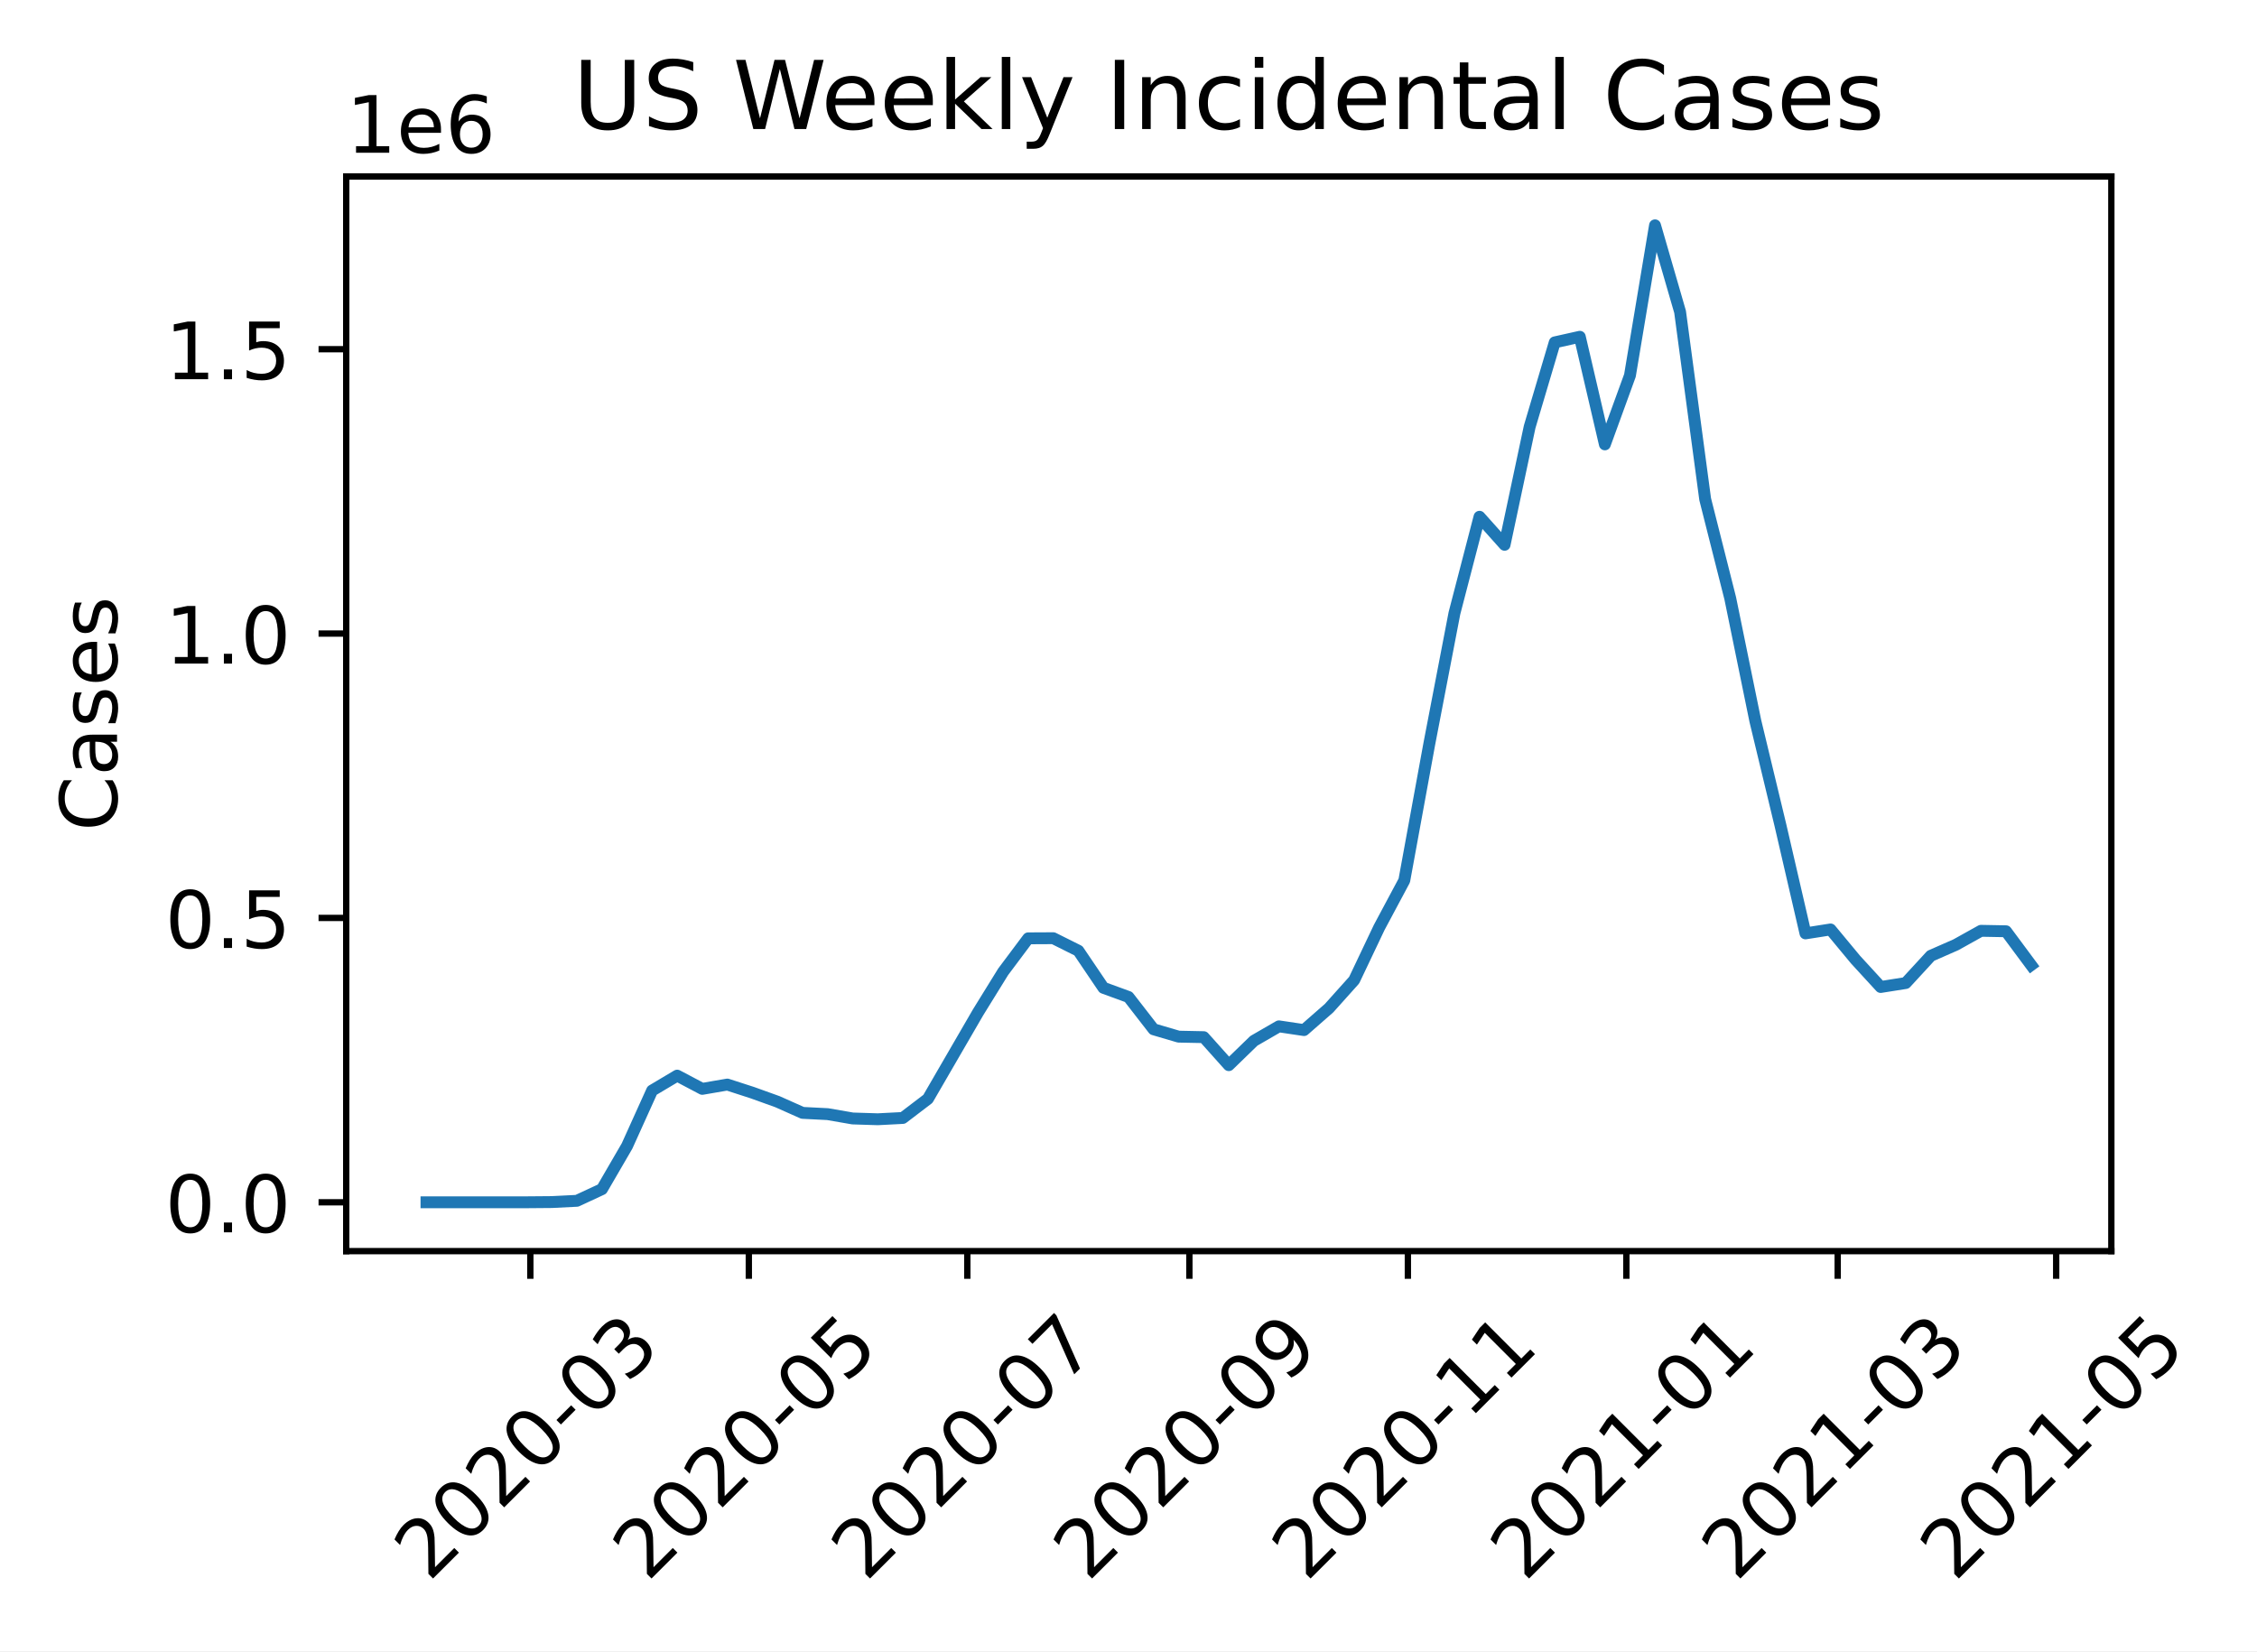
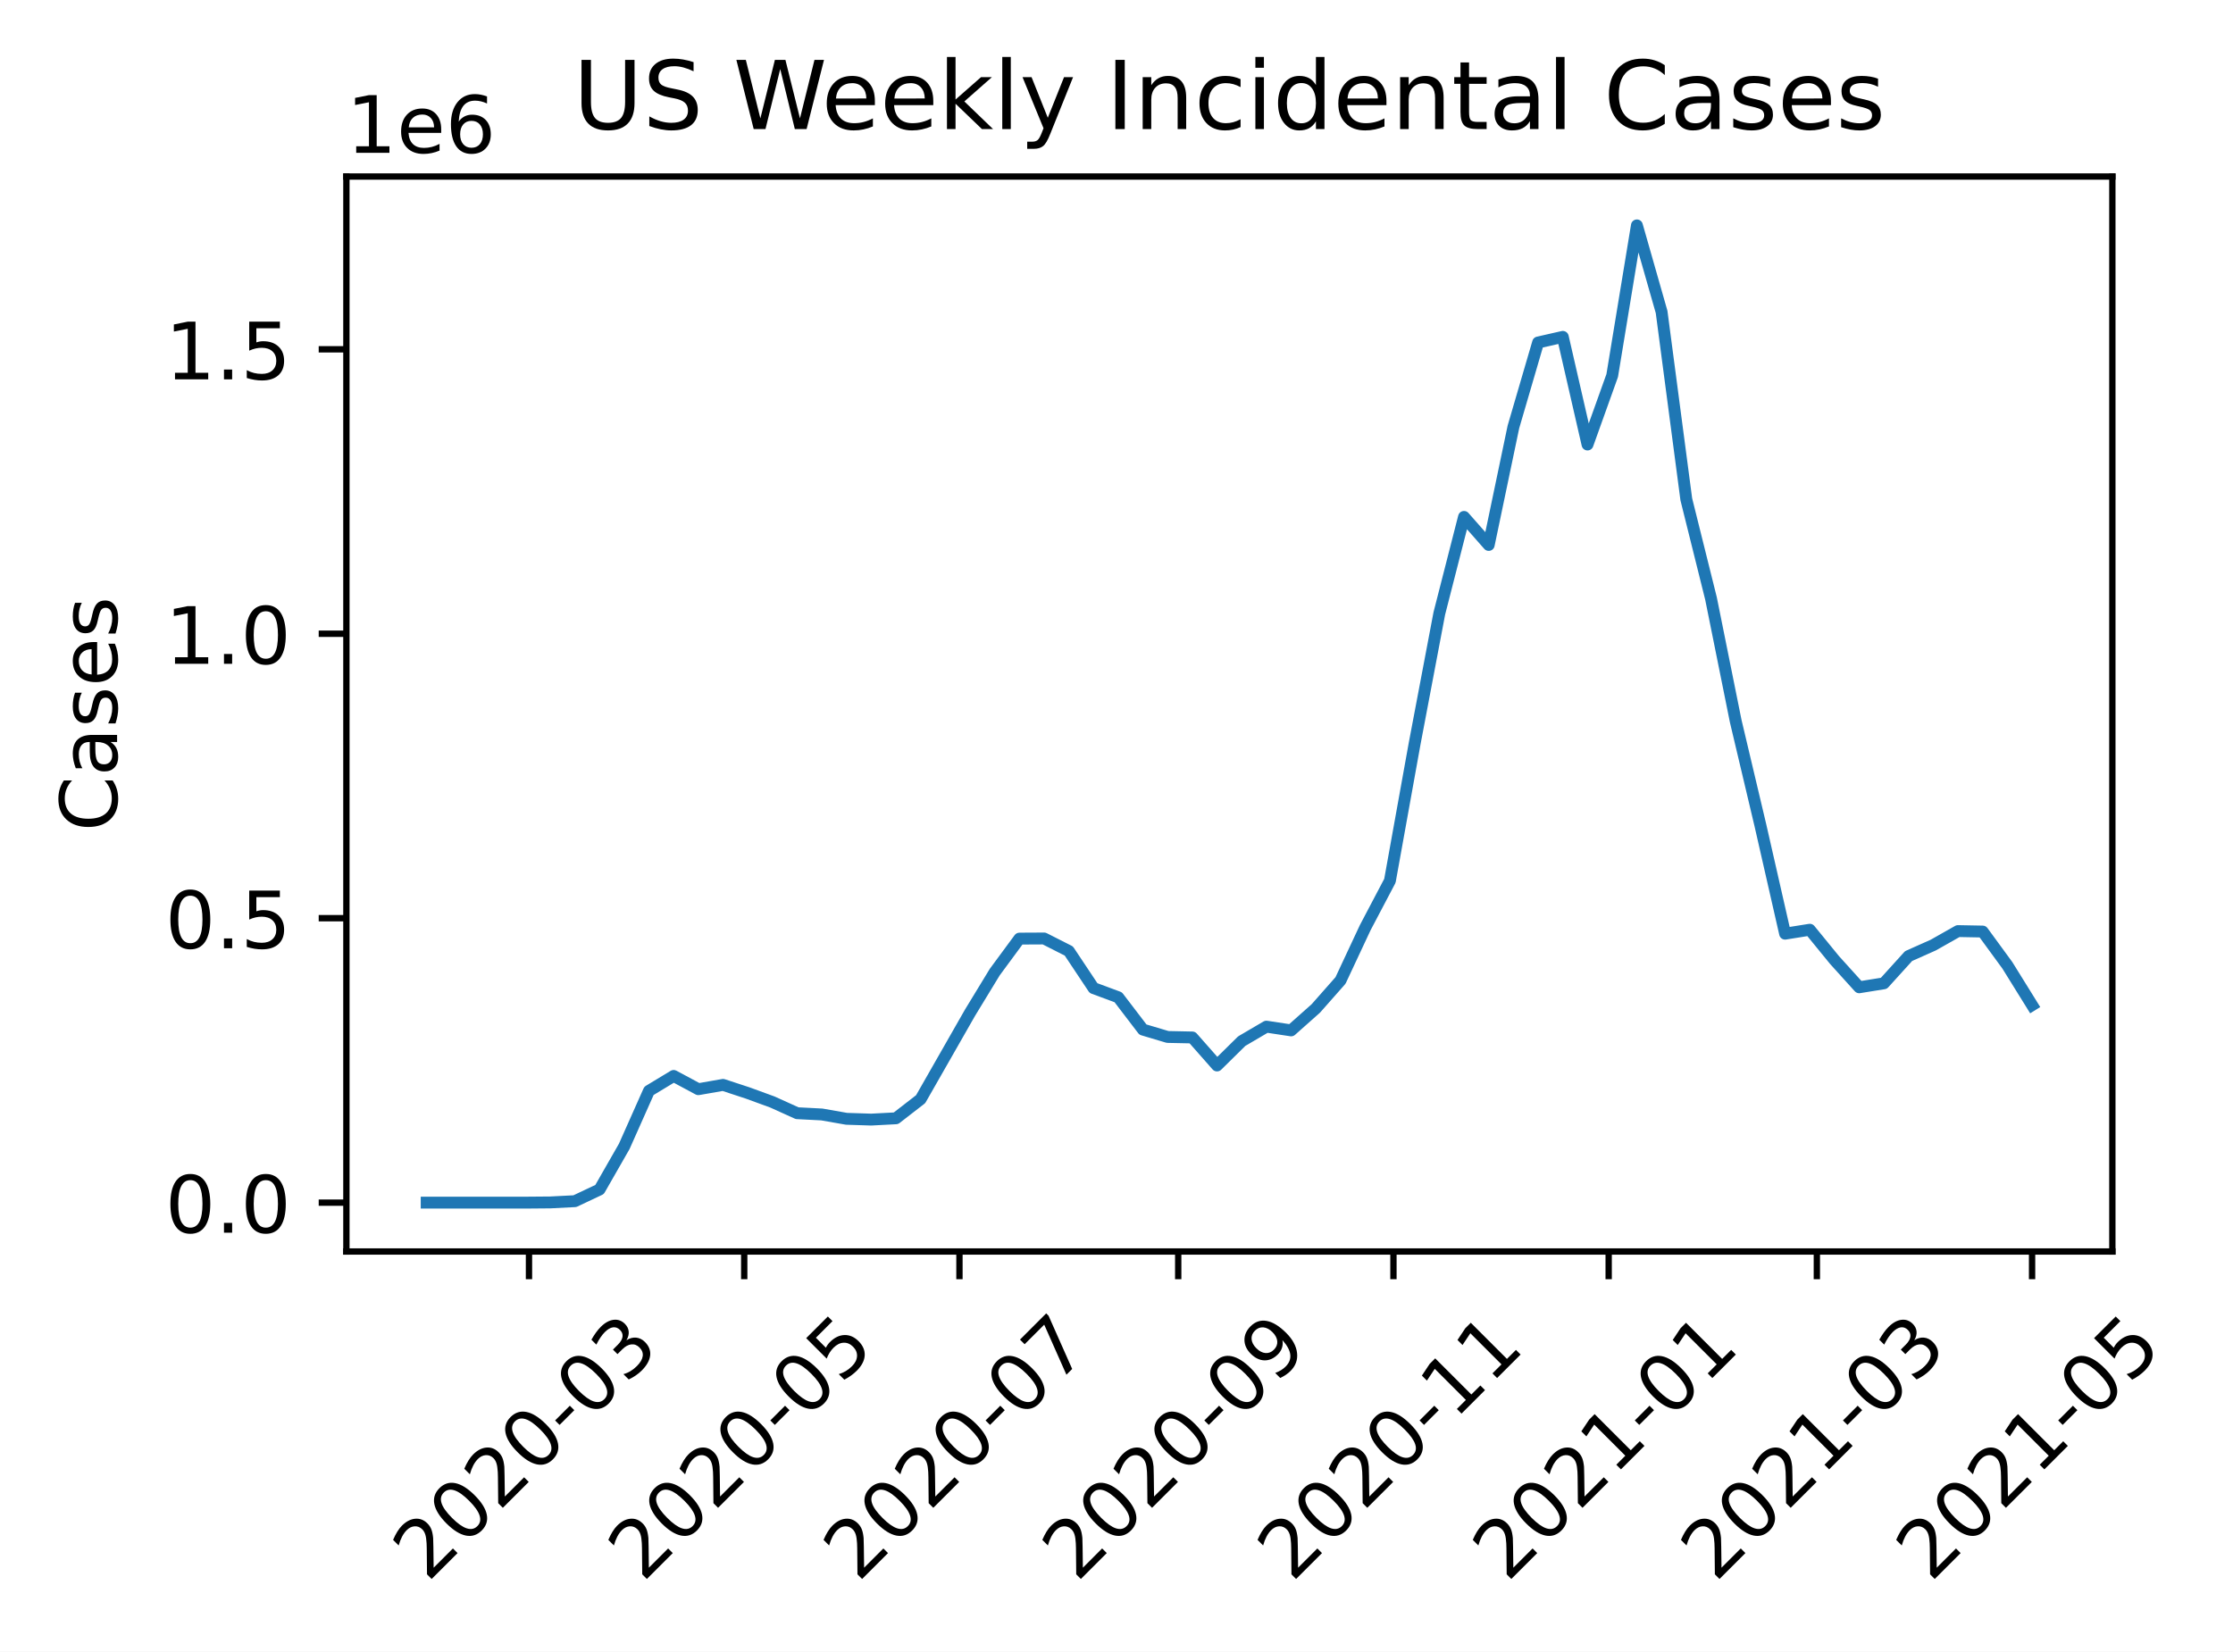
- <svg xmlns="http://www.w3.org/2000/svg" xmlns:xlink="http://www.w3.org/1999/xlink" height="208.807pt" version="1.1" viewBox="0 0 285.4 208.807" width="285.4pt">
+ <svg xmlns="http://www.w3.org/2000/svg" xmlns:xlink="http://www.w3.org/1999/xlink" height="208.807pt" version="1.1" viewBox="0 0 282.23 208.807" width="282.23pt">
  <defs>
    <style type="text/css">
*{stroke-linecap:butt;stroke-linejoin:round;}
  </style>
  </defs>
  <g id="figure_1">
    <g id="patch_1">
-       <path d="M 0 208.807  L 285.4 208.807  L 285.4 0  L 0 0  z " style="fill:#ffffff;" />
+       <path d="M 0 208.807  L 282.23 208.807  L 282.23 0  L 0 0  z " style="fill:#ffffff;" />
    </g>
    <g id="axes_1">
      <g id="patch_2">
        <path d="M 43.781 158.218  L 266.981 158.218  L 266.981 22.318  L 43.781 22.318  z " style="fill:#ffffff;" />
      </g>
      <g id="matplotlib.axis_1">
        <g id="xtick_1">
          <g id="line2d_1">
            <defs>
-               <path d="M 0 0  L 0 3.5  " id="md26c8390fe" style="stroke:#000000;stroke-width:0.8;" />
-             </defs>
-             <g>
-               <use style="stroke:#000000;stroke-width:0.8;" x="67.061" xlink:href="#md26c8390fe" y="158.218" />
+               <path d="M 0 0  L 0 3.5  " id="m4db7b34d1a" style="stroke:#000000;stroke-width:0.8;" />
+             </defs>
+             <g>
+               <use style="stroke:#000000;stroke-width:0.8;" x="66.859" xlink:href="#m4db7b34d1a" y="158.218" />
            </g>
          </g>
          <g id="text_1">
            <defs>
              <path d="M 19.188 8.297  L 53.609 8.297  L 53.609 0  L 7.328 0  L 7.328 8.297  Q 12.938 14.109 22.625 23.891  Q 32.328 33.688 34.812 36.531  Q 39.547 41.844 41.422 45.531  Q 43.312 49.219 43.312 52.781  Q 43.312 58.594 39.234 62.25  Q 35.156 65.922 28.609 65.922  Q 23.969 65.922 18.812 64.312  Q 13.672 62.703 7.812 59.422  L 7.812 69.391  Q 13.766 71.781 18.938 73  Q 24.125 74.219 28.422 74.219  Q 39.75 74.219 46.484 68.547  Q 53.219 62.891 53.219 53.422  Q 53.219 48.922 51.531 44.891  Q 49.859 40.875 45.406 35.406  Q 44.188 33.984 37.641 27.219  Q 31.109 20.453 19.188 8.297  z " id="DejaVuSans-50" />
              <path d="M 31.781 66.406  Q 24.172 66.406 20.328 58.906  Q 16.5 51.422 16.5 36.375  Q 16.5 21.391 20.328 13.891  Q 24.172 6.391 31.781 6.391  Q 39.453 6.391 43.281 13.891  Q 47.125 21.391 47.125 36.375  Q 47.125 51.422 43.281 58.906  Q 39.453 66.406 31.781 66.406  z M 31.781 74.219  Q 44.047 74.219 50.516 64.516  Q 56.984 54.828 56.984 36.375  Q 56.984 17.969 50.516 8.266  Q 44.047 -1.422 31.781 -1.422  Q 19.531 -1.422 13.062 8.266  Q 6.594 17.969 6.594 36.375  Q 6.594 54.828 13.062 64.516  Q 19.531 74.219 31.781 74.219  z " id="DejaVuSans-48" />
              <path d="M 4.891 31.391  L 31.203 31.391  L 31.203 23.391  L 4.891 23.391  z " id="DejaVuSans-45" />
              <path d="M 40.578 39.312  Q 47.656 37.797 51.625 33  Q 55.609 28.219 55.609 21.188  Q 55.609 10.406 48.188 4.484  Q 40.766 -1.422 27.094 -1.422  Q 22.516 -1.422 17.656 -0.516  Q 12.797 0.391 7.625 2.203  L 7.625 11.719  Q 11.719 9.328 16.594 8.109  Q 21.484 6.891 26.812 6.891  Q 36.078 6.891 40.938 10.547  Q 45.797 14.203 45.797 21.188  Q 45.797 27.641 41.281 31.266  Q 36.766 34.906 28.719 34.906  L 20.219 34.906  L 20.219 43.016  L 29.109 43.016  Q 36.375 43.016 40.234 45.922  Q 44.094 48.828 44.094 54.297  Q 44.094 59.906 40.109 62.906  Q 36.141 65.922 28.719 65.922  Q 24.656 65.922 20.016 65.031  Q 15.375 64.156 9.812 62.312  L 9.812 71.094  Q 15.438 72.656 20.344 73.438  Q 25.25 74.219 29.594 74.219  Q 40.828 74.219 47.359 69.109  Q 53.906 64.016 53.906 55.328  Q 53.906 49.266 50.438 45.094  Q 46.969 40.922 40.578 39.312  z " id="DejaVuSans-51" />
            </defs>
-             <g transform="translate(54.24016 200.1359)rotate(-45)scale(0.1 -0.1)">
+             <g transform="translate(54.03809 200.1359)rotate(-45)scale(0.1 -0.1)">
              <use xlink:href="#DejaVuSans-50" />
              <use x="63.623" xlink:href="#DejaVuSans-48" />
              <use x="127.246" xlink:href="#DejaVuSans-50" />
              <use x="190.869" xlink:href="#DejaVuSans-48" />
              <use x="254.492" xlink:href="#DejaVuSans-45" />
              <use x="290.576" xlink:href="#DejaVuSans-48" />
              <use x="354.199" xlink:href="#DejaVuSans-51" />
            </g>
          </g>
        </g>
        <g id="xtick_2">
          <g id="line2d_2">
            <g>
-               <use style="stroke:#000000;stroke-width:0.8;" x="94.69" xlink:href="#md26c8390fe" y="158.218" />
+               <use style="stroke:#000000;stroke-width:0.8;" x="94.063" xlink:href="#m4db7b34d1a" y="158.218" />
            </g>
          </g>
          <g id="text_2">
            <defs>
              <path d="M 10.797 72.906  L 49.516 72.906  L 49.516 64.594  L 19.828 64.594  L 19.828 46.734  Q 21.969 47.469 24.109 47.828  Q 26.266 48.188 28.422 48.188  Q 40.625 48.188 47.75 41.5  Q 54.891 34.812 54.891 23.391  Q 54.891 11.625 47.562 5.094  Q 40.234 -1.422 26.906 -1.422  Q 22.312 -1.422 17.547 -0.641  Q 12.797 0.141 7.719 1.703  L 7.719 11.625  Q 12.109 9.234 16.797 8.062  Q 21.484 6.891 26.703 6.891  Q 35.156 6.891 40.078 11.328  Q 45.016 15.766 45.016 23.391  Q 45.016 31 40.078 35.438  Q 35.156 39.891 26.703 39.891  Q 22.75 39.891 18.812 39.016  Q 14.891 38.141 10.797 36.281  z " id="DejaVuSans-53" />
            </defs>
-             <g transform="translate(81.86841 200.1359)rotate(-45)scale(0.1 -0.1)">
+             <g transform="translate(81.24129 200.1359)rotate(-45)scale(0.1 -0.1)">
              <use xlink:href="#DejaVuSans-50" />
              <use x="63.623" xlink:href="#DejaVuSans-48" />
              <use x="127.246" xlink:href="#DejaVuSans-50" />
              <use x="190.869" xlink:href="#DejaVuSans-48" />
              <use x="254.492" xlink:href="#DejaVuSans-45" />
              <use x="290.576" xlink:href="#DejaVuSans-48" />
              <use x="354.199" xlink:href="#DejaVuSans-53" />
            </g>
          </g>
        </g>
        <g id="xtick_3">
          <g id="line2d_3">
            <g>
-               <use style="stroke:#000000;stroke-width:0.8;" x="122.318" xlink:href="#md26c8390fe" y="158.218" />
+               <use style="stroke:#000000;stroke-width:0.8;" x="121.266" xlink:href="#m4db7b34d1a" y="158.218" />
            </g>
          </g>
          <g id="text_3">
            <defs>
              <path d="M 8.203 72.906  L 55.078 72.906  L 55.078 68.703  L 28.609 0  L 18.312 0  L 43.219 64.594  L 8.203 64.594  z " id="DejaVuSans-55" />
            </defs>
-             <g transform="translate(109.4967 200.1359)rotate(-45)scale(0.1 -0.1)">
+             <g transform="translate(108.4445 200.1359)rotate(-45)scale(0.1 -0.1)">
              <use xlink:href="#DejaVuSans-50" />
              <use x="63.623" xlink:href="#DejaVuSans-48" />
              <use x="127.246" xlink:href="#DejaVuSans-50" />
              <use x="190.869" xlink:href="#DejaVuSans-48" />
              <use x="254.492" xlink:href="#DejaVuSans-45" />
              <use x="290.576" xlink:href="#DejaVuSans-48" />
              <use x="354.199" xlink:href="#DejaVuSans-55" />
            </g>
          </g>
        </g>
        <g id="xtick_4">
          <g id="line2d_4">
            <g>
-               <use style="stroke:#000000;stroke-width:0.8;" x="150.399" xlink:href="#md26c8390fe" y="158.218" />
+               <use style="stroke:#000000;stroke-width:0.8;" x="148.915" xlink:href="#m4db7b34d1a" y="158.218" />
            </g>
          </g>
          <g id="text_4">
            <defs>
              <path d="M 10.984 1.516  L 10.984 10.5  Q 14.703 8.734 18.5 7.812  Q 22.312 6.891 25.984 6.891  Q 35.75 6.891 40.891 13.453  Q 46.047 20.016 46.781 33.406  Q 43.953 29.203 39.594 26.953  Q 35.25 24.703 29.984 24.703  Q 19.047 24.703 12.672 31.312  Q 6.297 37.938 6.297 49.422  Q 6.297 60.641 12.938 67.422  Q 19.578 74.219 30.609 74.219  Q 43.266 74.219 49.922 64.516  Q 56.594 54.828 56.594 36.375  Q 56.594 19.141 48.406 8.859  Q 40.234 -1.422 26.422 -1.422  Q 22.703 -1.422 18.891 -0.688  Q 15.094 0.047 10.984 1.516  z M 30.609 32.422  Q 37.25 32.422 41.125 36.953  Q 45.016 41.5 45.016 49.422  Q 45.016 57.281 41.125 61.844  Q 37.25 66.406 30.609 66.406  Q 23.969 66.406 20.094 61.844  Q 16.219 57.281 16.219 49.422  Q 16.219 41.5 20.094 36.953  Q 23.969 32.422 30.609 32.422  z " id="DejaVuSans-57" />
            </defs>
-             <g transform="translate(137.5778 200.1359)rotate(-45)scale(0.1 -0.1)">
+             <g transform="translate(136.0936 200.1359)rotate(-45)scale(0.1 -0.1)">
              <use xlink:href="#DejaVuSans-50" />
              <use x="63.623" xlink:href="#DejaVuSans-48" />
              <use x="127.246" xlink:href="#DejaVuSans-50" />
              <use x="190.869" xlink:href="#DejaVuSans-48" />
              <use x="254.492" xlink:href="#DejaVuSans-45" />
              <use x="290.576" xlink:href="#DejaVuSans-48" />
              <use x="354.199" xlink:href="#DejaVuSans-57" />
            </g>
          </g>
        </g>
        <g id="xtick_5">
          <g id="line2d_5">
            <g>
-               <use style="stroke:#000000;stroke-width:0.8;" x="178.027" xlink:href="#md26c8390fe" y="158.218" />
+               <use style="stroke:#000000;stroke-width:0.8;" x="176.118" xlink:href="#m4db7b34d1a" y="158.218" />
            </g>
          </g>
          <g id="text_5">
            <defs>
              <path d="M 12.406 8.297  L 28.516 8.297  L 28.516 63.922  L 10.984 60.406  L 10.984 69.391  L 28.422 72.906  L 38.281 72.906  L 38.281 8.297  L 54.391 8.297  L 54.391 0  L 12.406 0  z " id="DejaVuSans-49" />
            </defs>
-             <g transform="translate(165.2061 200.1359)rotate(-45)scale(0.1 -0.1)">
+             <g transform="translate(163.2968 200.1359)rotate(-45)scale(0.1 -0.1)">
              <use xlink:href="#DejaVuSans-50" />
              <use x="63.623" xlink:href="#DejaVuSans-48" />
              <use x="127.246" xlink:href="#DejaVuSans-50" />
              <use x="190.869" xlink:href="#DejaVuSans-48" />
              <use x="254.492" xlink:href="#DejaVuSans-45" />
              <use x="290.576" xlink:href="#DejaVuSans-49" />
              <use x="354.199" xlink:href="#DejaVuSans-49" />
            </g>
          </g>
        </g>
        <g id="xtick_6">
          <g id="line2d_6">
            <g>
-               <use style="stroke:#000000;stroke-width:0.8;" x="205.656" xlink:href="#md26c8390fe" y="158.218" />
+               <use style="stroke:#000000;stroke-width:0.8;" x="203.321" xlink:href="#m4db7b34d1a" y="158.218" />
            </g>
          </g>
          <g id="text_6">
-             <g transform="translate(192.8343 200.1359)rotate(-45)scale(0.1 -0.1)">
+             <g transform="translate(190.5 200.1359)rotate(-45)scale(0.1 -0.1)">
              <use xlink:href="#DejaVuSans-50" />
              <use x="63.623" xlink:href="#DejaVuSans-48" />
              <use x="127.246" xlink:href="#DejaVuSans-50" />
              <use x="190.869" xlink:href="#DejaVuSans-49" />
              <use x="254.492" xlink:href="#DejaVuSans-45" />
              <use x="290.576" xlink:href="#DejaVuSans-48" />
              <use x="354.199" xlink:href="#DejaVuSans-49" />
            </g>
          </g>
        </g>
        <g id="xtick_7">
          <g id="line2d_7">
            <g>
-               <use style="stroke:#000000;stroke-width:0.8;" x="232.378" xlink:href="#md26c8390fe" y="158.218" />
+               <use style="stroke:#000000;stroke-width:0.8;" x="229.633" xlink:href="#m4db7b34d1a" y="158.218" />
            </g>
          </g>
          <g id="text_7">
-             <g transform="translate(219.5567 200.1359)rotate(-45)scale(0.1 -0.1)">
+             <g transform="translate(216.8113 200.1359)rotate(-45)scale(0.1 -0.1)">
              <use xlink:href="#DejaVuSans-50" />
              <use x="63.623" xlink:href="#DejaVuSans-48" />
              <use x="127.246" xlink:href="#DejaVuSans-50" />
              <use x="190.869" xlink:href="#DejaVuSans-49" />
              <use x="254.492" xlink:href="#DejaVuSans-45" />
              <use x="290.576" xlink:href="#DejaVuSans-48" />
              <use x="354.199" xlink:href="#DejaVuSans-51" />
            </g>
          </g>
        </g>
        <g id="xtick_8">
          <g id="line2d_8">
            <g>
-               <use style="stroke:#000000;stroke-width:0.8;" x="260.006" xlink:href="#md26c8390fe" y="158.218" />
+               <use style="stroke:#000000;stroke-width:0.8;" x="256.836" xlink:href="#m4db7b34d1a" y="158.218" />
            </g>
          </g>
          <g id="text_8">
-             <g transform="translate(247.185 200.1359)rotate(-45)scale(0.1 -0.1)">
+             <g transform="translate(244.0145 200.1359)rotate(-45)scale(0.1 -0.1)">
              <use xlink:href="#DejaVuSans-50" />
              <use x="63.623" xlink:href="#DejaVuSans-48" />
              <use x="127.246" xlink:href="#DejaVuSans-50" />
              <use x="190.869" xlink:href="#DejaVuSans-49" />
              <use x="254.492" xlink:href="#DejaVuSans-45" />
              <use x="290.576" xlink:href="#DejaVuSans-48" />
              <use x="354.199" xlink:href="#DejaVuSans-53" />
            </g>
          </g>
        </g>
      </g>
      <g id="matplotlib.axis_2">
        <g id="ytick_1">
          <g id="line2d_9">
            <defs>
-               <path d="M 0 0  L -3.5 0  " id="mf9eb49d9f7" style="stroke:#000000;stroke-width:0.8;" />
-             </defs>
-             <g>
-               <use style="stroke:#000000;stroke-width:0.8;" x="43.781" xlink:href="#mf9eb49d9f7" y="152.041" />
+               <path d="M 0 0  L -3.5 0  " id="mc316233f33" style="stroke:#000000;stroke-width:0.8;" />
+             </defs>
+             <g>
+               <use style="stroke:#000000;stroke-width:0.8;" x="43.781" xlink:href="#mc316233f33" y="152.041" />
            </g>
          </g>
          <g id="text_9">
            <defs>
              <path d="M 10.688 12.406  L 21 12.406  L 21 0  L 10.688 0  z " id="DejaVuSans-46" />
            </defs>
            <g transform="translate(20.87813 155.8402)scale(0.1 -0.1)">
              <use xlink:href="#DejaVuSans-48" />
              <use x="63.623" xlink:href="#DejaVuSans-46" />
              <use x="95.41" xlink:href="#DejaVuSans-48" />
            </g>
          </g>
        </g>
        <g id="ytick_2">
          <g id="line2d_10">
            <g>
-               <use style="stroke:#000000;stroke-width:0.8;" x="43.781" xlink:href="#mf9eb49d9f7" y="116.08" />
+               <use style="stroke:#000000;stroke-width:0.8;" x="43.781" xlink:href="#mc316233f33" y="116.08" />
            </g>
          </g>
          <g id="text_10">
            <g transform="translate(20.87813 119.8794)scale(0.1 -0.1)">
              <use xlink:href="#DejaVuSans-48" />
              <use x="63.623" xlink:href="#DejaVuSans-46" />
              <use x="95.41" xlink:href="#DejaVuSans-53" />
            </g>
          </g>
        </g>
        <g id="ytick_3">
          <g id="line2d_11">
            <g>
-               <use style="stroke:#000000;stroke-width:0.8;" x="43.781" xlink:href="#mf9eb49d9f7" y="80.119" />
+               <use style="stroke:#000000;stroke-width:0.8;" x="43.781" xlink:href="#mc316233f33" y="80.119" />
            </g>
          </g>
          <g id="text_11">
            <g transform="translate(20.87813 83.91867)scale(0.1 -0.1)">
              <use xlink:href="#DejaVuSans-49" />
              <use x="63.623" xlink:href="#DejaVuSans-46" />
              <use x="95.41" xlink:href="#DejaVuSans-48" />
            </g>
          </g>
        </g>
        <g id="ytick_4">
          <g id="line2d_12">
            <g>
-               <use style="stroke:#000000;stroke-width:0.8;" x="43.781" xlink:href="#mf9eb49d9f7" y="44.159" />
+               <use style="stroke:#000000;stroke-width:0.8;" x="43.781" xlink:href="#mc316233f33" y="44.159" />
            </g>
          </g>
          <g id="text_12">
            <g transform="translate(20.87813 47.9579)scale(0.1 -0.1)">
              <use xlink:href="#DejaVuSans-49" />
              <use x="63.623" xlink:href="#DejaVuSans-46" />
              <use x="95.41" xlink:href="#DejaVuSans-53" />
            </g>
          </g>
        </g>
        <g id="text_13">
          <defs>
            <path d="M 64.406 67.281  L 64.406 56.891  Q 59.422 61.531 53.781 63.812  Q 48.141 66.109 41.797 66.109  Q 29.297 66.109 22.656 58.469  Q 16.016 50.828 16.016 36.375  Q 16.016 21.969 22.656 14.328  Q 29.297 6.688 41.797 6.688  Q 48.141 6.688 53.781 8.984  Q 59.422 11.281 64.406 15.922  L 64.406 5.609  Q 59.234 2.094 53.438 0.328  Q 47.656 -1.422 41.219 -1.422  Q 24.656 -1.422 15.125 8.703  Q 5.609 18.844 5.609 36.375  Q 5.609 53.953 15.125 64.078  Q 24.656 74.219 41.219 74.219  Q 47.75 74.219 53.531 72.484  Q 59.328 70.75 64.406 67.281  z " id="DejaVuSans-67" />
            <path d="M 34.281 27.484  Q 23.391 27.484 19.188 25  Q 14.984 22.516 14.984 16.5  Q 14.984 11.719 18.141 8.906  Q 21.297 6.109 26.703 6.109  Q 34.188 6.109 38.703 11.406  Q 43.219 16.703 43.219 25.484  L 43.219 27.484  z M 52.203 31.203  L 52.203 0  L 43.219 0  L 43.219 8.297  Q 40.141 3.328 35.547 0.953  Q 30.953 -1.422 24.312 -1.422  Q 15.922 -1.422 10.953 3.297  Q 6 8.016 6 15.922  Q 6 25.141 12.172 29.828  Q 18.359 34.516 30.609 34.516  L 43.219 34.516  L 43.219 35.406  Q 43.219 41.609 39.141 45  Q 35.062 48.391 27.688 48.391  Q 23 48.391 18.547 47.266  Q 14.109 46.141 10.016 43.891  L 10.016 52.203  Q 14.938 54.109 19.578 55.047  Q 24.219 56 28.609 56  Q 40.484 56 46.344 49.844  Q 52.203 43.703 52.203 31.203  z " id="DejaVuSans-97" />
            <path d="M 44.281 53.078  L 44.281 44.578  Q 40.484 46.531 36.375 47.5  Q 32.281 48.484 27.875 48.484  Q 21.188 48.484 17.844 46.438  Q 14.5 44.391 14.5 40.281  Q 14.5 37.156 16.891 35.375  Q 19.281 33.594 26.516 31.984  L 29.594 31.297  Q 39.156 29.25 43.188 25.516  Q 47.219 21.781 47.219 15.094  Q 47.219 7.469 41.188 3.016  Q 35.156 -1.422 24.609 -1.422  Q 20.219 -1.422 15.453 -0.562  Q 10.688 0.297 5.422 2  L 5.422 11.281  Q 10.406 8.688 15.234 7.391  Q 20.062 6.109 24.812 6.109  Q 31.156 6.109 34.562 8.281  Q 37.984 10.453 37.984 14.406  Q 37.984 18.062 35.516 20.016  Q 33.062 21.969 24.703 23.781  L 21.578 24.516  Q 13.234 26.266 9.516 29.906  Q 5.812 33.547 5.812 39.891  Q 5.812 47.609 11.281 51.797  Q 16.75 56 26.812 56  Q 31.781 56 36.172 55.266  Q 40.578 54.547 44.281 53.078  z " id="DejaVuSans-115" />
            <path d="M 56.203 29.594  L 56.203 25.203  L 14.891 25.203  Q 15.484 15.922 20.484 11.062  Q 25.484 6.203 34.422 6.203  Q 39.594 6.203 44.453 7.469  Q 49.312 8.734 54.109 11.281  L 54.109 2.781  Q 49.266 0.734 44.188 -0.344  Q 39.109 -1.422 33.891 -1.422  Q 20.797 -1.422 13.156 6.188  Q 5.516 13.812 5.516 26.812  Q 5.516 40.234 12.766 48.109  Q 20.016 56 32.328 56  Q 43.359 56 49.781 48.891  Q 56.203 41.797 56.203 29.594  z M 47.219 32.234  Q 47.125 39.594 43.094 43.984  Q 39.062 48.391 32.422 48.391  Q 24.906 48.391 20.391 44.141  Q 15.875 39.891 15.188 32.172  z " id="DejaVuSans-101" />
          </defs>
          <g transform="translate(14.79844 105.1095)rotate(-90)scale(0.1 -0.1)">
            <use xlink:href="#DejaVuSans-67" />
            <use x="69.824" xlink:href="#DejaVuSans-97" />
            <use x="131.104" xlink:href="#DejaVuSans-115" />
            <use x="183.203" xlink:href="#DejaVuSans-101" />
            <use x="244.727" xlink:href="#DejaVuSans-115" />
          </g>
        </g>
        <g id="text_14">
          <defs>
            <path d="M 33.016 40.375  Q 26.375 40.375 22.484 35.828  Q 18.609 31.297 18.609 23.391  Q 18.609 15.531 22.484 10.953  Q 26.375 6.391 33.016 6.391  Q 39.656 6.391 43.531 10.953  Q 47.406 15.531 47.406 23.391  Q 47.406 31.297 43.531 35.828  Q 39.656 40.375 33.016 40.375  z M 52.594 71.297  L 52.594 62.312  Q 48.875 64.062 45.094 64.984  Q 41.312 65.922 37.594 65.922  Q 27.828 65.922 22.672 59.328  Q 17.531 52.734 16.797 39.406  Q 19.672 43.656 24.016 45.922  Q 28.375 48.188 33.594 48.188  Q 44.578 48.188 50.953 41.516  Q 57.328 34.859 57.328 23.391  Q 57.328 12.156 50.688 5.359  Q 44.047 -1.422 33.016 -1.422  Q 20.359 -1.422 13.672 8.266  Q 6.984 17.969 6.984 36.375  Q 6.984 53.656 15.188 63.938  Q 23.391 74.219 37.203 74.219  Q 40.922 74.219 44.703 73.484  Q 48.484 72.75 52.594 71.297  z " id="DejaVuSans-54" />
          </defs>
          <g transform="translate(43.78125 19.31812)scale(0.1 -0.1)">
            <use xlink:href="#DejaVuSans-49" />
            <use x="63.623" xlink:href="#DejaVuSans-101" />
            <use x="125.146" xlink:href="#DejaVuSans-54" />
          </g>
        </g>
      </g>
      <g id="line2d_13">
-         <path clip-path="url(#p13e9dd056e)" d="M 53.927 152.041  L 57.097 152.041  L 60.268 152.041  L 63.438 152.041  L 66.609 152.04  L 69.779 152.014  L 72.949 151.855  L 76.12 150.381  L 79.29 144.925  L 82.461 137.911  L 85.631 136.024  L 88.802 137.699  L 91.972 137.154  L 95.143 138.181  L 98.313 139.321  L 101.484 140.734  L 104.654 140.894  L 107.824 141.442  L 110.995 141.542  L 114.165 141.378  L 117.336 138.961  L 120.506 133.492  L 123.677 128.024  L 126.847 122.898  L 130.018 118.662  L 133.188 118.646  L 136.359 120.23  L 139.529 124.919  L 142.699 126.077  L 145.87 130.164  L 149.04 131.095  L 152.211 131.159  L 155.381 134.701  L 158.552 131.624  L 161.722 129.792  L 164.893 130.265  L 168.063 127.489  L 171.234 123.951  L 174.404 117.28  L 177.574 111.349  L 180.745 94.023  L 183.915 77.548  L 187.086 65.348  L 190.256 68.894  L 193.427 53.975  L 196.597 43.297  L 199.768 42.589  L 202.938 56.196  L 206.109 47.481  L 209.279 28.495  L 212.449 39.438  L 215.62 63.123  L 218.79 75.66  L 221.961 91.157  L 225.131 104.336  L 228.302 118.037  L 231.472 117.539  L 234.643 121.363  L 237.813 124.816  L 240.984 124.314  L 244.154 120.869  L 247.324 119.478  L 250.495 117.71  L 253.665 117.769  L 256.836 122.043  " style="fill:none;stroke:#1f77b4;stroke-linecap:square;stroke-width:1.5;" />
+         <path clip-path="url(#p1e1ce14fca)" d="M 53.927 152.041  L 57.048 152.041  L 60.17 152.041  L 63.292 152.041  L 66.413 152.04  L 69.535 152.014  L 72.657 151.855  L 75.778 150.381  L 78.9 144.925  L 82.022 137.911  L 85.143 136.024  L 88.265 137.699  L 91.387 137.154  L 94.509 138.181  L 97.63 139.321  L 100.752 140.734  L 103.874 140.894  L 106.995 141.442  L 110.117 141.542  L 113.239 141.378  L 116.36 138.961  L 119.482 133.492  L 122.604 128.024  L 125.725 122.898  L 128.847 118.662  L 131.969 118.646  L 135.09 120.23  L 138.212 124.919  L 141.334 126.077  L 144.455 130.164  L 147.577 131.095  L 150.699 131.159  L 153.82 134.701  L 156.942 131.624  L 160.064 129.792  L 163.185 130.265  L 166.307 127.489  L 169.429 123.951  L 172.55 117.28  L 175.672 111.349  L 178.794 94.023  L 181.916 77.548  L 185.037 65.348  L 188.159 68.894  L 191.281 53.975  L 194.402 43.297  L 197.524 42.589  L 200.646 56.196  L 203.767 47.481  L 206.889 28.495  L 210.011 39.438  L 213.132 63.123  L 216.254 75.66  L 219.376 91.157  L 222.497 104.336  L 225.619 118.037  L 228.741 117.539  L 231.862 121.363  L 234.984 124.816  L 238.106 124.314  L 241.227 120.869  L 244.349 119.478  L 247.471 117.71  L 250.592 117.769  L 253.714 122.043  L 256.836 127.073  " style="fill:none;stroke:#1f77b4;stroke-linecap:square;stroke-width:1.5;" />
      </g>
      <g id="patch_3">
        <path d="M 43.781 158.218  L 43.781 22.318  " style="fill:none;stroke:#000000;stroke-linecap:square;stroke-linejoin:miter;stroke-width:0.8;" />
      </g>
      <g id="patch_4">
        <path d="M 266.981 158.218  L 266.981 22.318  " style="fill:none;stroke:#000000;stroke-linecap:square;stroke-linejoin:miter;stroke-width:0.8;" />
      </g>
      <g id="patch_5">
        <path d="M 43.781 158.218  L 266.981 158.218  " style="fill:none;stroke:#000000;stroke-linecap:square;stroke-linejoin:miter;stroke-width:0.8;" />
      </g>
      <g id="patch_6">
        <path d="M 43.781 22.318  L 266.981 22.318  " style="fill:none;stroke:#000000;stroke-linecap:square;stroke-linejoin:miter;stroke-width:0.8;" />
      </g>
      <g id="text_15">
        <defs>
          <path d="M 8.688 72.906  L 18.609 72.906  L 18.609 28.609  Q 18.609 16.891 22.844 11.734  Q 27.094 6.594 36.625 6.594  Q 46.094 6.594 50.344 11.734  Q 54.594 16.891 54.594 28.609  L 54.594 72.906  L 64.5 72.906  L 64.5 27.391  Q 64.5 13.141 57.438 5.859  Q 50.391 -1.422 36.625 -1.422  Q 22.797 -1.422 15.734 5.859  Q 8.688 13.141 8.688 27.391  z " id="DejaVuSans-85" />
          <path d="M 53.516 70.516  L 53.516 60.891  Q 47.906 63.578 42.922 64.891  Q 37.938 66.219 33.297 66.219  Q 25.25 66.219 20.875 63.094  Q 16.5 59.969 16.5 54.203  Q 16.5 49.359 19.406 46.891  Q 22.312 44.438 30.422 42.922  L 36.375 41.703  Q 47.406 39.594 52.656 34.297  Q 57.906 29 57.906 20.125  Q 57.906 9.516 50.797 4.047  Q 43.703 -1.422 29.984 -1.422  Q 24.812 -1.422 18.969 -0.25  Q 13.141 0.922 6.891 3.219  L 6.891 13.375  Q 12.891 10.016 18.656 8.297  Q 24.422 6.594 29.984 6.594  Q 38.422 6.594 43.016 9.906  Q 47.609 13.234 47.609 19.391  Q 47.609 24.75 44.312 27.781  Q 41.016 30.812 33.5 32.328  L 27.484 33.5  Q 16.453 35.688 11.516 40.375  Q 6.594 45.062 6.594 53.422  Q 6.594 63.094 13.406 68.656  Q 20.219 74.219 32.172 74.219  Q 37.312 74.219 42.625 73.281  Q 47.953 72.359 53.516 70.516  z " id="DejaVuSans-83" />
          <path id="DejaVuSans-32" />
          <path d="M 3.328 72.906  L 13.281 72.906  L 28.609 11.281  L 43.891 72.906  L 54.984 72.906  L 70.312 11.281  L 85.594 72.906  L 95.609 72.906  L 77.297 0  L 64.891 0  L 49.516 63.281  L 33.984 0  L 21.578 0  z " id="DejaVuSans-87" />
          <path d="M 9.078 75.984  L 18.109 75.984  L 18.109 31.109  L 44.922 54.688  L 56.391 54.688  L 27.391 29.109  L 57.625 0  L 45.906 0  L 18.109 26.703  L 18.109 0  L 9.078 0  z " id="DejaVuSans-107" />
          <path d="M 9.422 75.984  L 18.406 75.984  L 18.406 0  L 9.422 0  z " id="DejaVuSans-108" />
          <path d="M 32.172 -5.078  Q 28.375 -14.844 24.75 -17.812  Q 21.141 -20.797 15.094 -20.797  L 7.906 -20.797  L 7.906 -13.281  L 13.188 -13.281  Q 16.891 -13.281 18.938 -11.516  Q 21 -9.766 23.484 -3.219  L 25.094 0.875  L 2.984 54.688  L 12.5 54.688  L 29.594 11.922  L 46.688 54.688  L 56.203 54.688  z " id="DejaVuSans-121" />
          <path d="M 9.812 72.906  L 19.672 72.906  L 19.672 0  L 9.812 0  z " id="DejaVuSans-73" />
          <path d="M 54.891 33.016  L 54.891 0  L 45.906 0  L 45.906 32.719  Q 45.906 40.484 42.875 44.328  Q 39.844 48.188 33.797 48.188  Q 26.516 48.188 22.312 43.547  Q 18.109 38.922 18.109 30.906  L 18.109 0  L 9.078 0  L 9.078 54.688  L 18.109 54.688  L 18.109 46.188  Q 21.344 51.125 25.703 53.562  Q 30.078 56 35.797 56  Q 45.219 56 50.047 50.172  Q 54.891 44.344 54.891 33.016  z " id="DejaVuSans-110" />
          <path d="M 48.781 52.594  L 48.781 44.188  Q 44.969 46.297 41.141 47.344  Q 37.312 48.391 33.406 48.391  Q 24.656 48.391 19.812 42.844  Q 14.984 37.312 14.984 27.297  Q 14.984 17.281 19.812 11.734  Q 24.656 6.203 33.406 6.203  Q 37.312 6.203 41.141 7.25  Q 44.969 8.297 48.781 10.406  L 48.781 2.094  Q 45.016 0.344 40.984 -0.531  Q 36.969 -1.422 32.422 -1.422  Q 20.062 -1.422 12.781 6.344  Q 5.516 14.109 5.516 27.297  Q 5.516 40.672 12.859 48.328  Q 20.219 56 33.016 56  Q 37.156 56 41.109 55.141  Q 45.062 54.297 48.781 52.594  z " id="DejaVuSans-99" />
          <path d="M 9.422 54.688  L 18.406 54.688  L 18.406 0  L 9.422 0  z M 9.422 75.984  L 18.406 75.984  L 18.406 64.594  L 9.422 64.594  z " id="DejaVuSans-105" />
          <path d="M 45.406 46.391  L 45.406 75.984  L 54.391 75.984  L 54.391 0  L 45.406 0  L 45.406 8.203  Q 42.578 3.328 38.25 0.953  Q 33.938 -1.422 27.875 -1.422  Q 17.969 -1.422 11.734 6.484  Q 5.516 14.406 5.516 27.297  Q 5.516 40.188 11.734 48.094  Q 17.969 56 27.875 56  Q 33.938 56 38.25 53.625  Q 42.578 51.266 45.406 46.391  z M 14.797 27.297  Q 14.797 17.391 18.875 11.75  Q 22.953 6.109 30.078 6.109  Q 37.203 6.109 41.297 11.75  Q 45.406 17.391 45.406 27.297  Q 45.406 37.203 41.297 42.844  Q 37.203 48.484 30.078 48.484  Q 22.953 48.484 18.875 42.844  Q 14.797 37.203 14.797 27.297  z " id="DejaVuSans-100" />
          <path d="M 18.312 70.219  L 18.312 54.688  L 36.812 54.688  L 36.812 47.703  L 18.312 47.703  L 18.312 18.016  Q 18.312 11.328 20.141 9.422  Q 21.969 7.516 27.594 7.516  L 36.812 7.516  L 36.812 0  L 27.594 0  Q 17.188 0 13.234 3.875  Q 9.281 7.766 9.281 18.016  L 9.281 47.703  L 2.688 47.703  L 2.688 54.688  L 9.281 54.688  L 9.281 70.219  z " id="DejaVuSans-116" />
        </defs>
        <g transform="translate(72.45656 16.31812)scale(0.12 -0.12)">
          <use xlink:href="#DejaVuSans-85" />
          <use x="73.193" xlink:href="#DejaVuSans-83" />
          <use x="136.67" xlink:href="#DejaVuSans-32" />
          <use x="168.457" xlink:href="#DejaVuSans-87" />
          <use x="261.459" xlink:href="#DejaVuSans-101" />
          <use x="322.982" xlink:href="#DejaVuSans-101" />
          <use x="384.506" xlink:href="#DejaVuSans-107" />
          <use x="442.416" xlink:href="#DejaVuSans-108" />
          <use x="470.199" xlink:href="#DejaVuSans-121" />
          <use x="529.379" xlink:href="#DejaVuSans-32" />
          <use x="561.166" xlink:href="#DejaVuSans-73" />
          <use x="590.658" xlink:href="#DejaVuSans-110" />
          <use x="654.037" xlink:href="#DejaVuSans-99" />
          <use x="709.018" xlink:href="#DejaVuSans-105" />
          <use x="736.801" xlink:href="#DejaVuSans-100" />
          <use x="800.277" xlink:href="#DejaVuSans-101" />
          <use x="861.801" xlink:href="#DejaVuSans-110" />
          <use x="925.18" xlink:href="#DejaVuSans-116" />
          <use x="964.389" xlink:href="#DejaVuSans-97" />
          <use x="1025.668" xlink:href="#DejaVuSans-108" />
          <use x="1053.451" xlink:href="#DejaVuSans-32" />
          <use x="1085.238" xlink:href="#DejaVuSans-67" />
          <use x="1155.062" xlink:href="#DejaVuSans-97" />
          <use x="1216.342" xlink:href="#DejaVuSans-115" />
          <use x="1268.441" xlink:href="#DejaVuSans-101" />
          <use x="1329.965" xlink:href="#DejaVuSans-115" />
        </g>
      </g>
    </g>
  </g>
  <defs>
-     <clipPath id="p13e9dd056e">
+     <clipPath id="p1e1ce14fca">
      <rect height="135.9" width="223.2" x="43.781" y="22.318" />
    </clipPath>
  </defs>
</svg>
